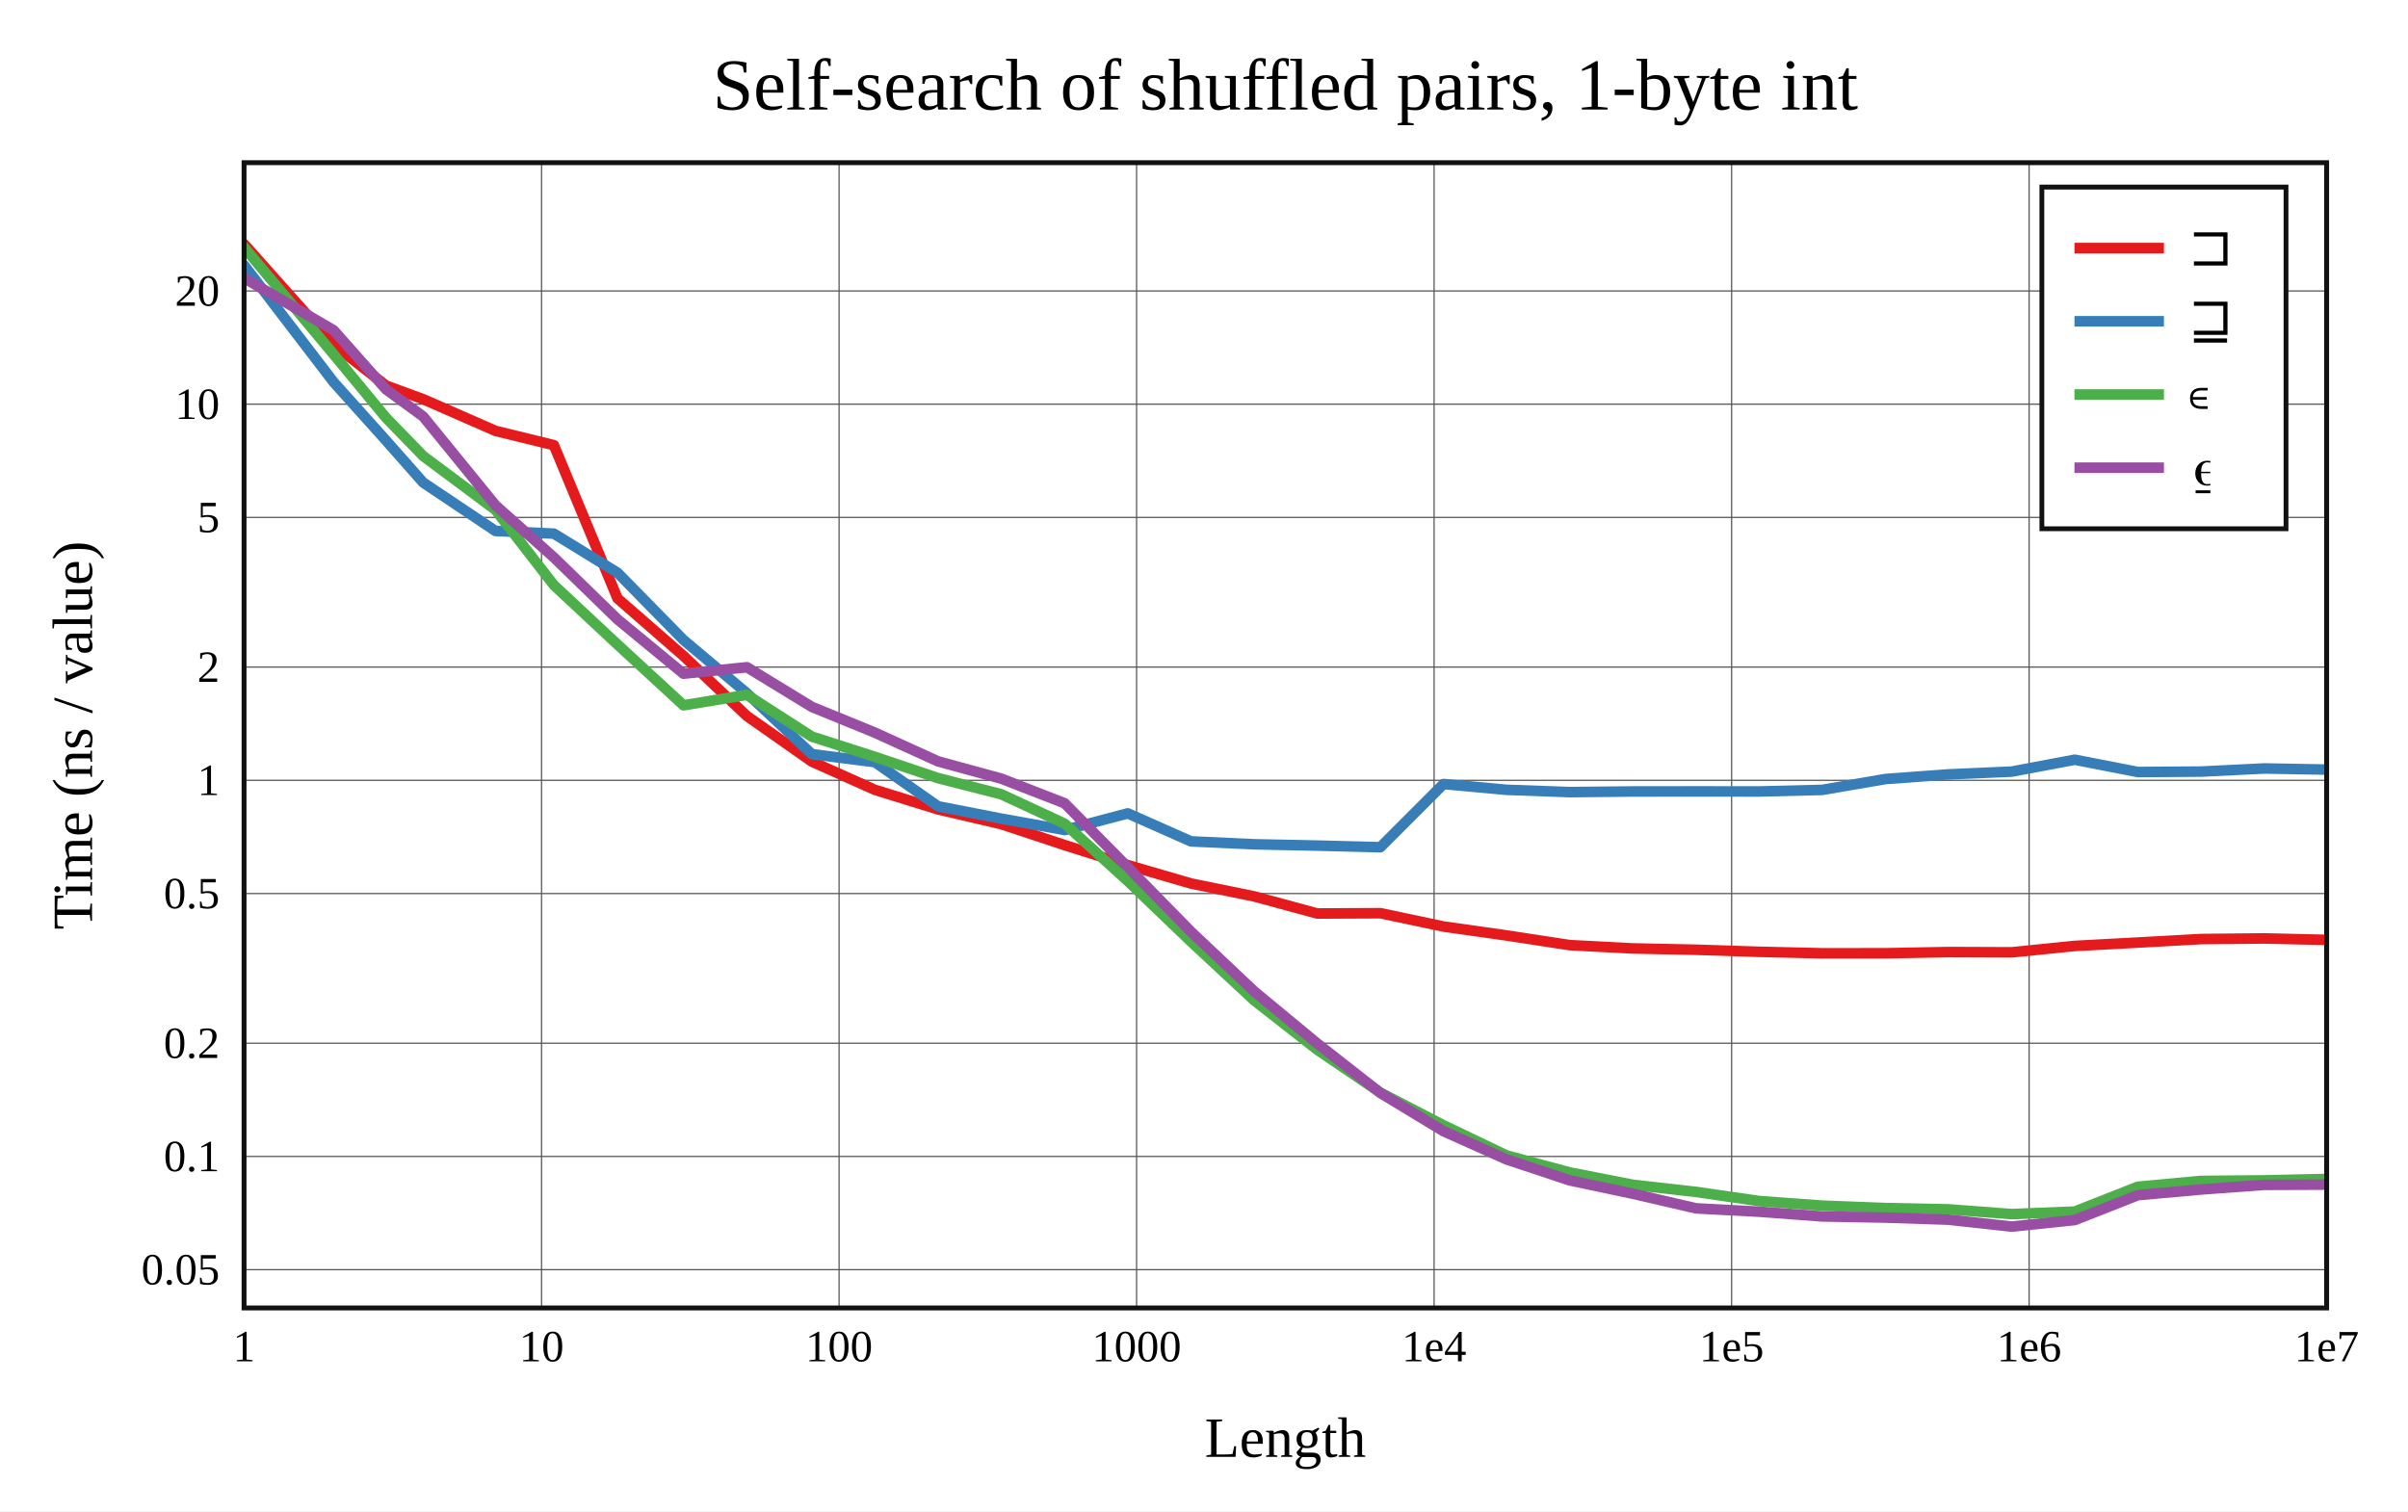
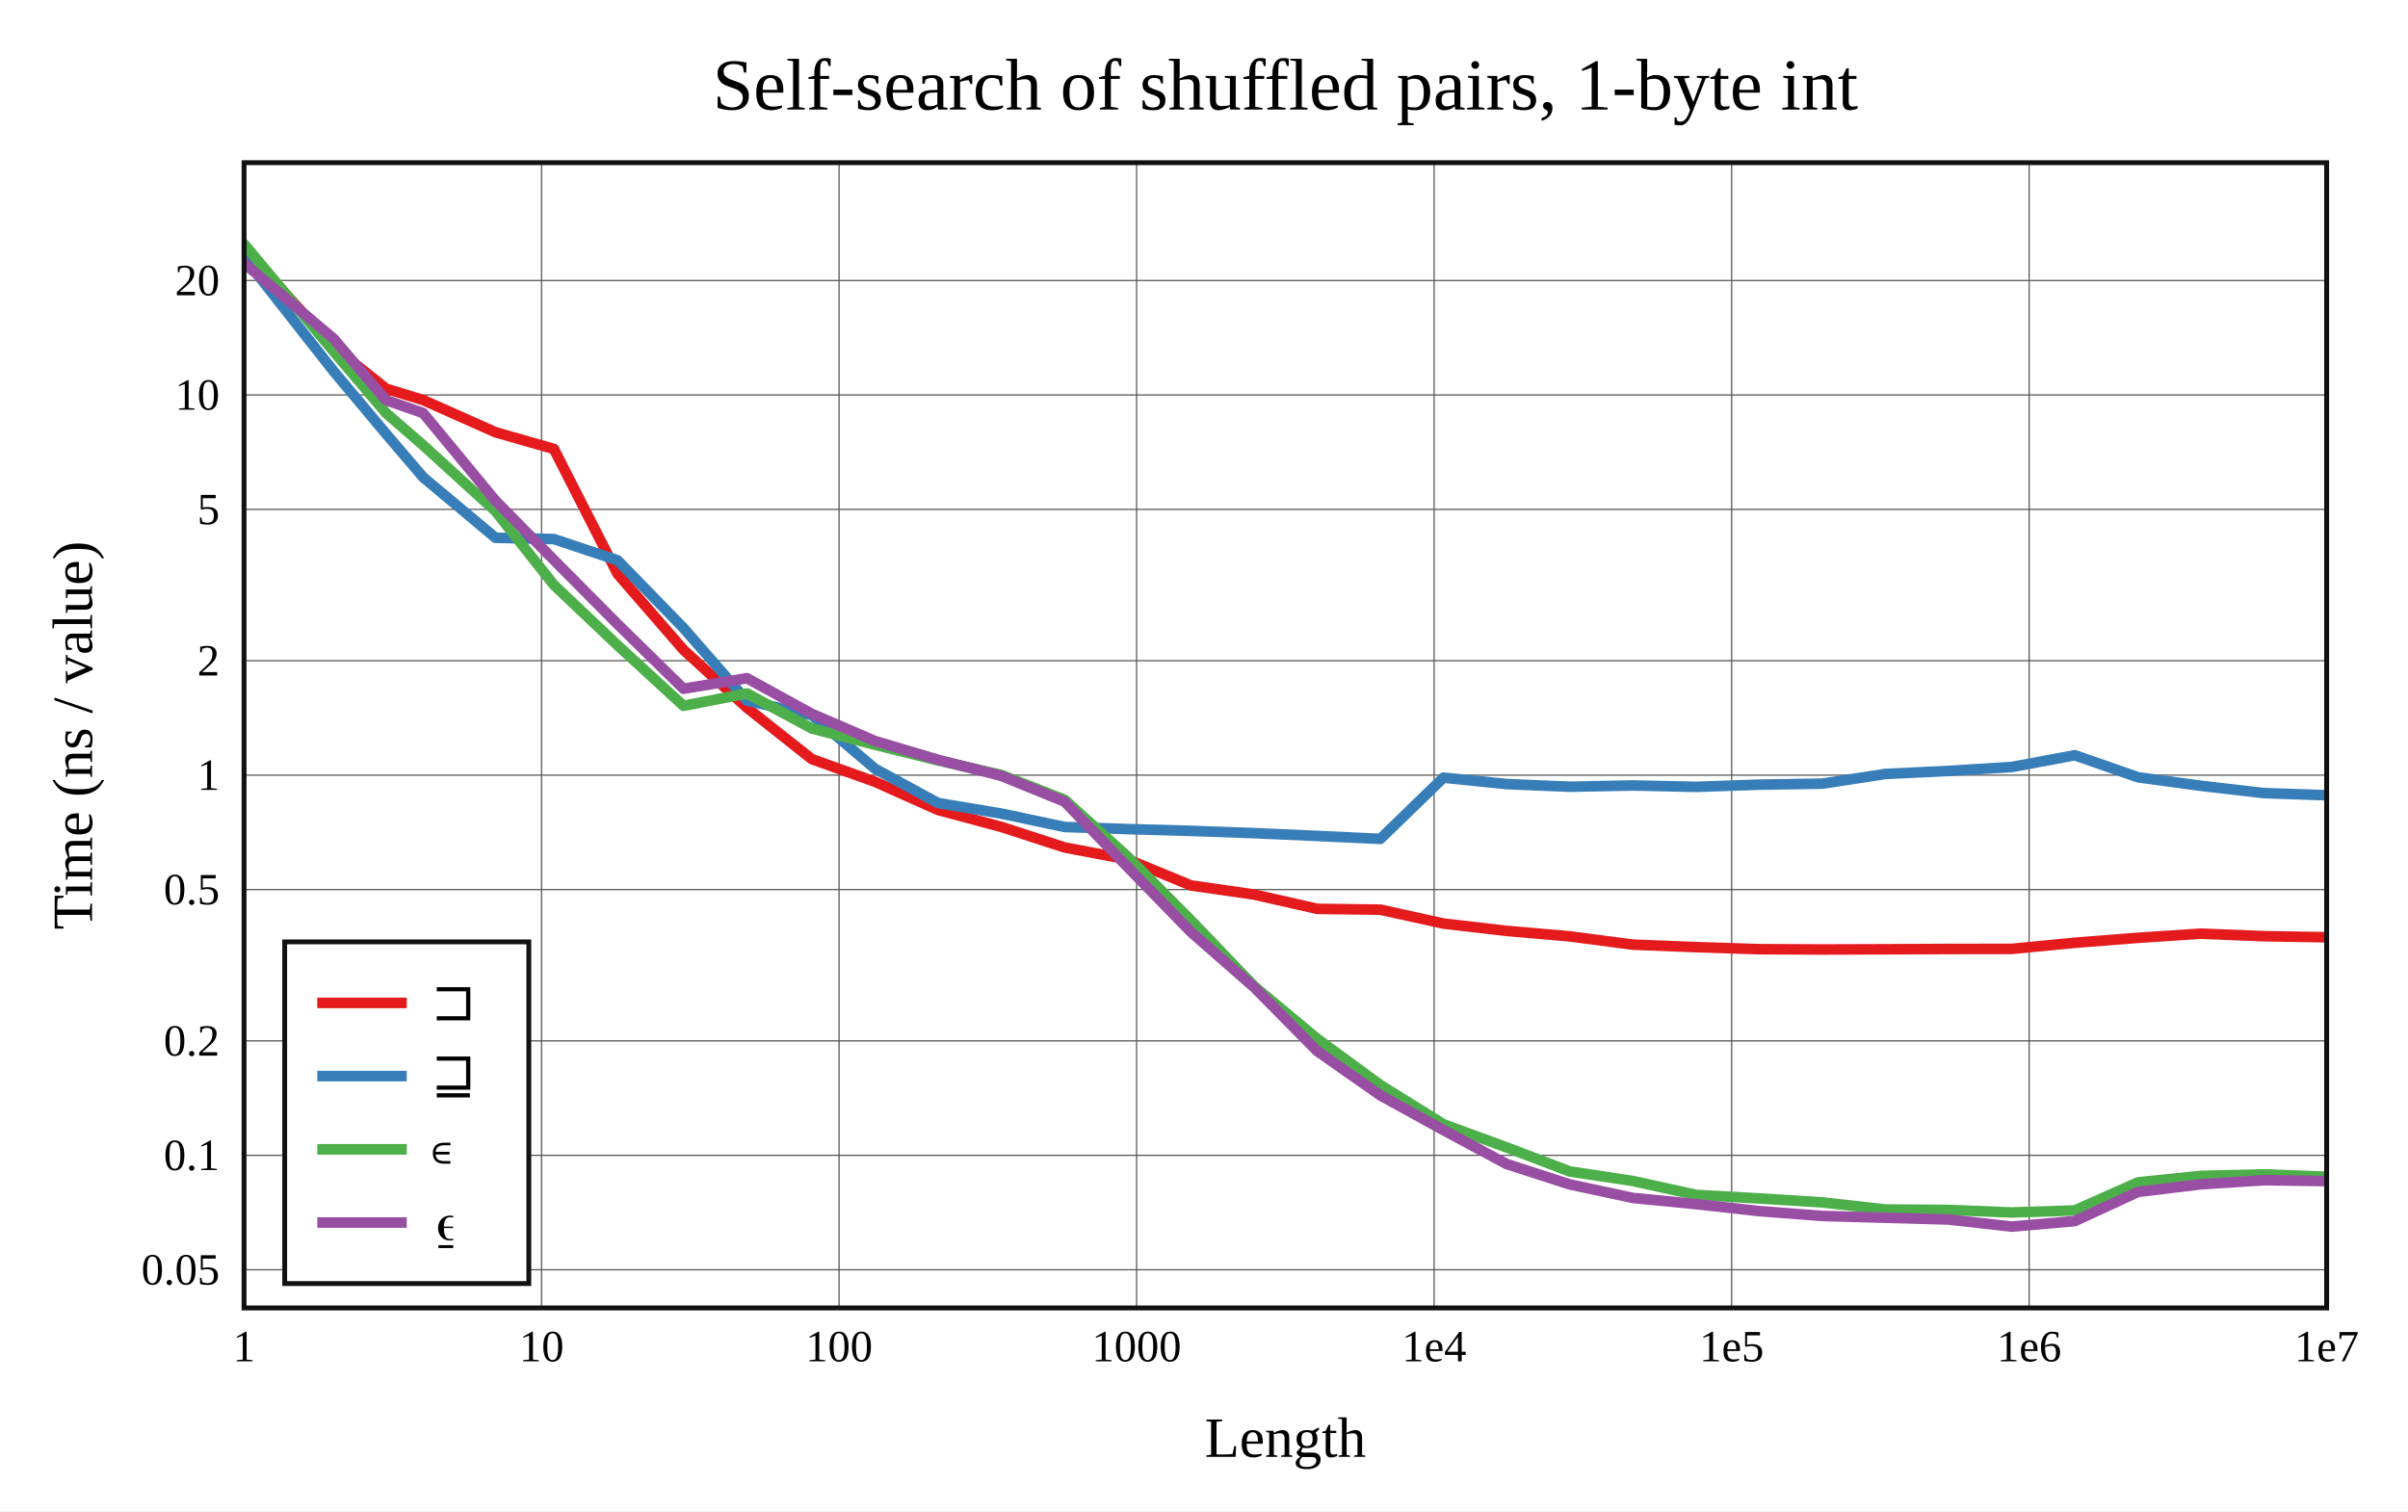
<svg xmlns="http://www.w3.org/2000/svg" viewBox="-60 -40 592 371.6" height="557.4" width="888">
  <g stroke-width="2.6" font-size="14px" text-anchor="middle">
    <defs>
      <clipPath id="clip">
        <rect x="0" y="0" width="512" height="281.6" />
      </clipPath>
    </defs>
    <rect fill="white" x="-60" y="-40" width="592" height="371.6" />
    <text dy="0.33em" font-size="18px" x="256" y="-19">Self-search of shuffled pairs, 1-byte int</text>
    <text dy="0.33em" x="256" y="313.6">Length</text>
    <text dy="0.33em" transform="rotate(-90)" x="-140.8" y="-42">Time (ns / value)</text>
    <g stroke-width="0.3" stroke="#555">
      <path d="M73.143 0v281.6" />
      <path d="M146.286 0v281.6" />
      <path d="M219.429 0v281.6" />
      <path d="M292.571 0v281.6" />
      <path d="M365.714 0v281.6" />
      <path d="M438.857 0v281.6" />
-       <path d="M0 272.19h512" />
-       <path d="M0 244.35h512" />
-       <path d="M0 216.509h512" />
-       <path d="M0 179.707h512" />
-       <path d="M0 151.866h512" />
-       <path d="M0 124.026h512" />
-       <path d="M0 87.224h512" />
-       <path d="M0 59.383h512" />
-       <path d="M0 31.543h512" />
+       <path d="M0 272.212h512" />
+       <path d="M0 244.072h512" />
+       <path d="M0 215.932h512" />
+       <path d="M0 178.733h512" />
+       <path d="M0 150.593h512" />
+       <path d="M0 122.453h512" />
+       <path d="M0 85.253h512" />
+       <path d="M0 57.113h512" />
+       <path d="M0 28.973h512" />
    </g>
    <g font-size="11px">
      <text dy="0.33em" x="0" y="291.1">1</text>
      <text dy="0.33em" x="73.143" y="291.1">10</text>
      <text dy="0.33em" x="146.286" y="291.1">100</text>
      <text dy="0.33em" x="219.429" y="291.1">1000</text>
      <text dy="0.33em" x="292.571" y="291.1">1e4</text>
      <text dy="0.33em" x="365.714" y="291.1">1e5</text>
      <text dy="0.33em" x="438.857" y="291.1">1e6</text>
      <text dy="0.33em" x="512" y="291.1">1e7</text>
      <g text-anchor="end">
-         <text dy="0.33em" x="-6" y="272.19">0.05</text>
-         <text dy="0.33em" x="-6" y="244.35">0.1</text>
-         <text dy="0.33em" x="-6" y="216.509">0.2</text>
-         <text dy="0.33em" x="-6" y="179.707">0.5</text>
-         <text dy="0.33em" x="-6" y="151.866">1</text>
-         <text dy="0.33em" x="-6" y="124.026">2</text>
-         <text dy="0.33em" x="-6" y="87.224">5</text>
-         <text dy="0.33em" x="-6" y="59.383">10</text>
-         <text dy="0.33em" x="-6" y="31.543">20</text>
+         <text dy="0.33em" x="-6" y="272.212">0.05</text>
+         <text dy="0.33em" x="-6" y="244.072">0.1</text>
+         <text dy="0.33em" x="-6" y="215.932">0.2</text>
+         <text dy="0.33em" x="-6" y="178.733">0.5</text>
+         <text dy="0.33em" x="-6" y="150.593">1</text>
+         <text dy="0.33em" x="-6" y="122.453">2</text>
+         <text dy="0.33em" x="-6" y="85.253">5</text>
+         <text dy="0.33em" x="-6" y="57.113">10</text>
+         <text dy="0.33em" x="-6" y="28.973">20</text>
      </g>
    </g>
-     <rect stroke-width="1.2" stroke="#111" fill="white" transform="translate(442,6)" x="0" y="0" width="60" height="84" />
+     <rect stroke-width="1.2" stroke="#111" fill="white" transform="translate(10,191.6)" x="0" y="0" width="60" height="84" />
    <g clip-path="url(#clip)" fill="none" stroke-linecap="round" stroke-linejoin="round">
-       <path stroke="#e41a1c" d="M0 20L22.018 44.705L34.898 54.814L44.036 58.157L61.813 65.947L76.17 69.458L91.814 107.132L108.041 121.282L123.626 136.055L139.592 147.264L155.105 154.214L170.601 159.013L186.171 162.647L201.739 167.798L217.26 172.72L232.792 177.241L248.318 180.406L263.836 184.614L279.358 184.54L294.878 187.821L310.399 190.016L325.919 192.392L341.44 193.202L356.96 193.527L372.48 194.032L388 194.403L403.52 194.394L419.04 194.098L434.56 194.162L450.08 192.592L465.6 191.76L481.12 190.899L496.64 190.745L512.16 191.104" />
-       <path stroke="#377eb8" d="M0 25.194L22.018 53.953L34.898 68.304L44.036 78.652L61.813 90.558L76.17 91.21L91.814 100.825L108.041 117.358L123.626 130.46L139.592 145.432L155.105 147.406L170.601 158.251L186.171 161.295L201.739 164.085L217.26 159.996L232.792 166.879L248.318 167.598L263.836 167.917L279.358 168.321L294.878 152.781L310.399 154.206L325.919 154.766L341.44 154.611L356.96 154.596L372.48 154.608L388 154.22L403.52 151.552L419.04 150.407L434.56 149.726L450.08 146.802L465.6 149.827L481.12 149.718L496.64 148.953L512.16 149.229" />
-       <path stroke="#4daf4a" d="M0 20.783L22.018 47.117L34.898 62.712L44.036 72.126L61.813 85.376L76.17 103.88L91.814 118.473L108.041 133.421L123.626 130.849L139.592 141.122L155.105 146.102L170.601 151.327L186.171 155.305L201.739 162.534L217.26 176.633L232.792 191.519L248.318 205.954L263.836 218.101L279.358 228.659L294.878 236.691L310.399 244.117L325.919 248.286L341.44 251.319L356.96 253.071L372.48 255.317L388 256.451L403.52 257.043L419.04 257.361L434.56 258.528L450.08 257.902L465.6 251.807L481.12 250.372L496.64 250.232L512.16 249.889" />
-       <path stroke="#984ea3" d="M0 28.37L22.018 41.203L34.898 55.726L44.036 62.412L61.813 84.247L76.17 97.065L91.814 112.28L108.041 125.651L123.626 124.064L139.592 133.814L155.105 140.153L170.601 147.205L186.171 151.46L201.739 157.514L217.26 173.228L232.792 189.073L248.318 203.732L263.836 216.57L279.358 228.732L294.878 238.145L310.399 245.085L325.919 250.235L341.44 253.521L356.96 257.115L372.48 257.938L388 259.098L403.52 259.383L419.04 259.896L434.56 261.6L450.08 259.984L465.6 253.87L481.12 252.477L496.64 251.339L512.16 251.281" />
+       <path stroke="#e41a1c" d="M0 20.995L22.018 45.24L34.898 55.56L44.036 58.368L61.813 66.284L76.17 70.388L91.814 101.092L108.041 119.787L123.626 134.021L139.592 146.655L155.105 152.23L170.601 159.152L186.171 163.326L201.739 168.382L217.26 171.312L232.792 177.716L248.318 179.954L263.836 183.468L279.358 183.671L294.878 187.093L310.399 188.887L325.919 190.235L341.44 192.268L356.96 192.886L372.48 193.386L388 193.461L403.52 193.412L419.04 193.334L434.56 193.314L450.08 191.817L465.6 190.593L481.12 189.574L496.64 190.199L512.16 190.46" />
+       <path stroke="#377eb8" d="M0 23.286L22.018 51.278L34.898 66.658L44.036 77.353L61.813 92.231L76.17 92.545L91.814 97.768L108.041 114.431L123.626 132.28L139.592 135.851L155.105 149.01L170.601 157.445L186.171 160.046L201.739 163.343L217.26 163.859L232.792 164.297L248.318 164.854L263.836 165.543L279.358 166.267L294.878 151.208L310.399 152.787L325.919 153.448L341.44 153.131L356.96 153.474L372.48 152.935L388 152.687L403.52 150.303L419.04 149.557L434.56 148.598L450.08 145.699L465.6 151.112L481.12 153.22L496.64 155.014L512.16 155.544" />
+       <path stroke="#4daf4a" d="M0 20L22.018 46.381L34.898 61.558L44.036 69.484L61.813 85.686L76.17 103.826L91.814 118.657L108.041 133.55L123.626 130.508L139.592 139.13L155.105 143.118L170.601 146.976L186.171 150.545L201.739 156.648L217.26 170.684L232.792 186.293L248.318 202.491L263.836 215.419L279.358 226.779L294.878 236.44L310.399 242.128L325.919 248.038L341.44 250.384L356.96 253.798L372.48 254.672L388 255.644L403.52 257.386L419.04 257.504L434.56 258.125L450.08 257.627L465.6 250.724L481.12 249.13L496.64 248.758L512.16 249.342" />
+       <path stroke="#984ea3" d="M0 24.733L22.018 43.264L34.898 58.384L44.036 61.564L61.813 83.104L76.17 97.686L91.814 113.448L108.041 129.353L123.626 126.756L139.592 135.52L155.105 142.2L170.601 146.814L186.171 150.778L201.739 157.116L217.26 173.24L232.792 189.169L248.318 202.756L263.836 218.445L279.358 229.334L294.878 237.884L310.399 246.214L325.919 251.225L341.44 254.555L356.96 256.07L372.48 257.796L388 258.981L403.52 259.423L419.04 259.855L434.56 261.6L450.08 260.251L465.6 253.074L481.12 251.193L496.64 250.191L512.16 250.422" />
    </g>
    <rect stroke-width="1.2" stroke="#111" fill="none" x="0" y="0" width="512" height="281.6" />
-     <g transform="translate(442,6)" text-anchor="start" font-size="13px">
+     <g transform="translate(10,191.6)" text-anchor="start" font-size="13px">
      <rect fill="white" opacity="0.6" x="0.65" y="0.65" width="58.7" height="82.7" />
      <path stroke="#e41a1c" d="M8 15h22" />
      <path stroke="#377eb8" d="M8 33h22" />
      <path stroke="#4daf4a" d="M8 51h22" />
      <path stroke="#984ea3" d="M8 69h22" />
      <text dy="0.33em" x="36" y="15">⊐</text>
      <text dy="0.33em" x="36" y="33">⊒</text>
      <text dy="0.33em" x="36" y="51">∊</text>
      <text dy="0.33em" x="36" y="69">⍷</text>
    </g>
  </g>
</svg>
